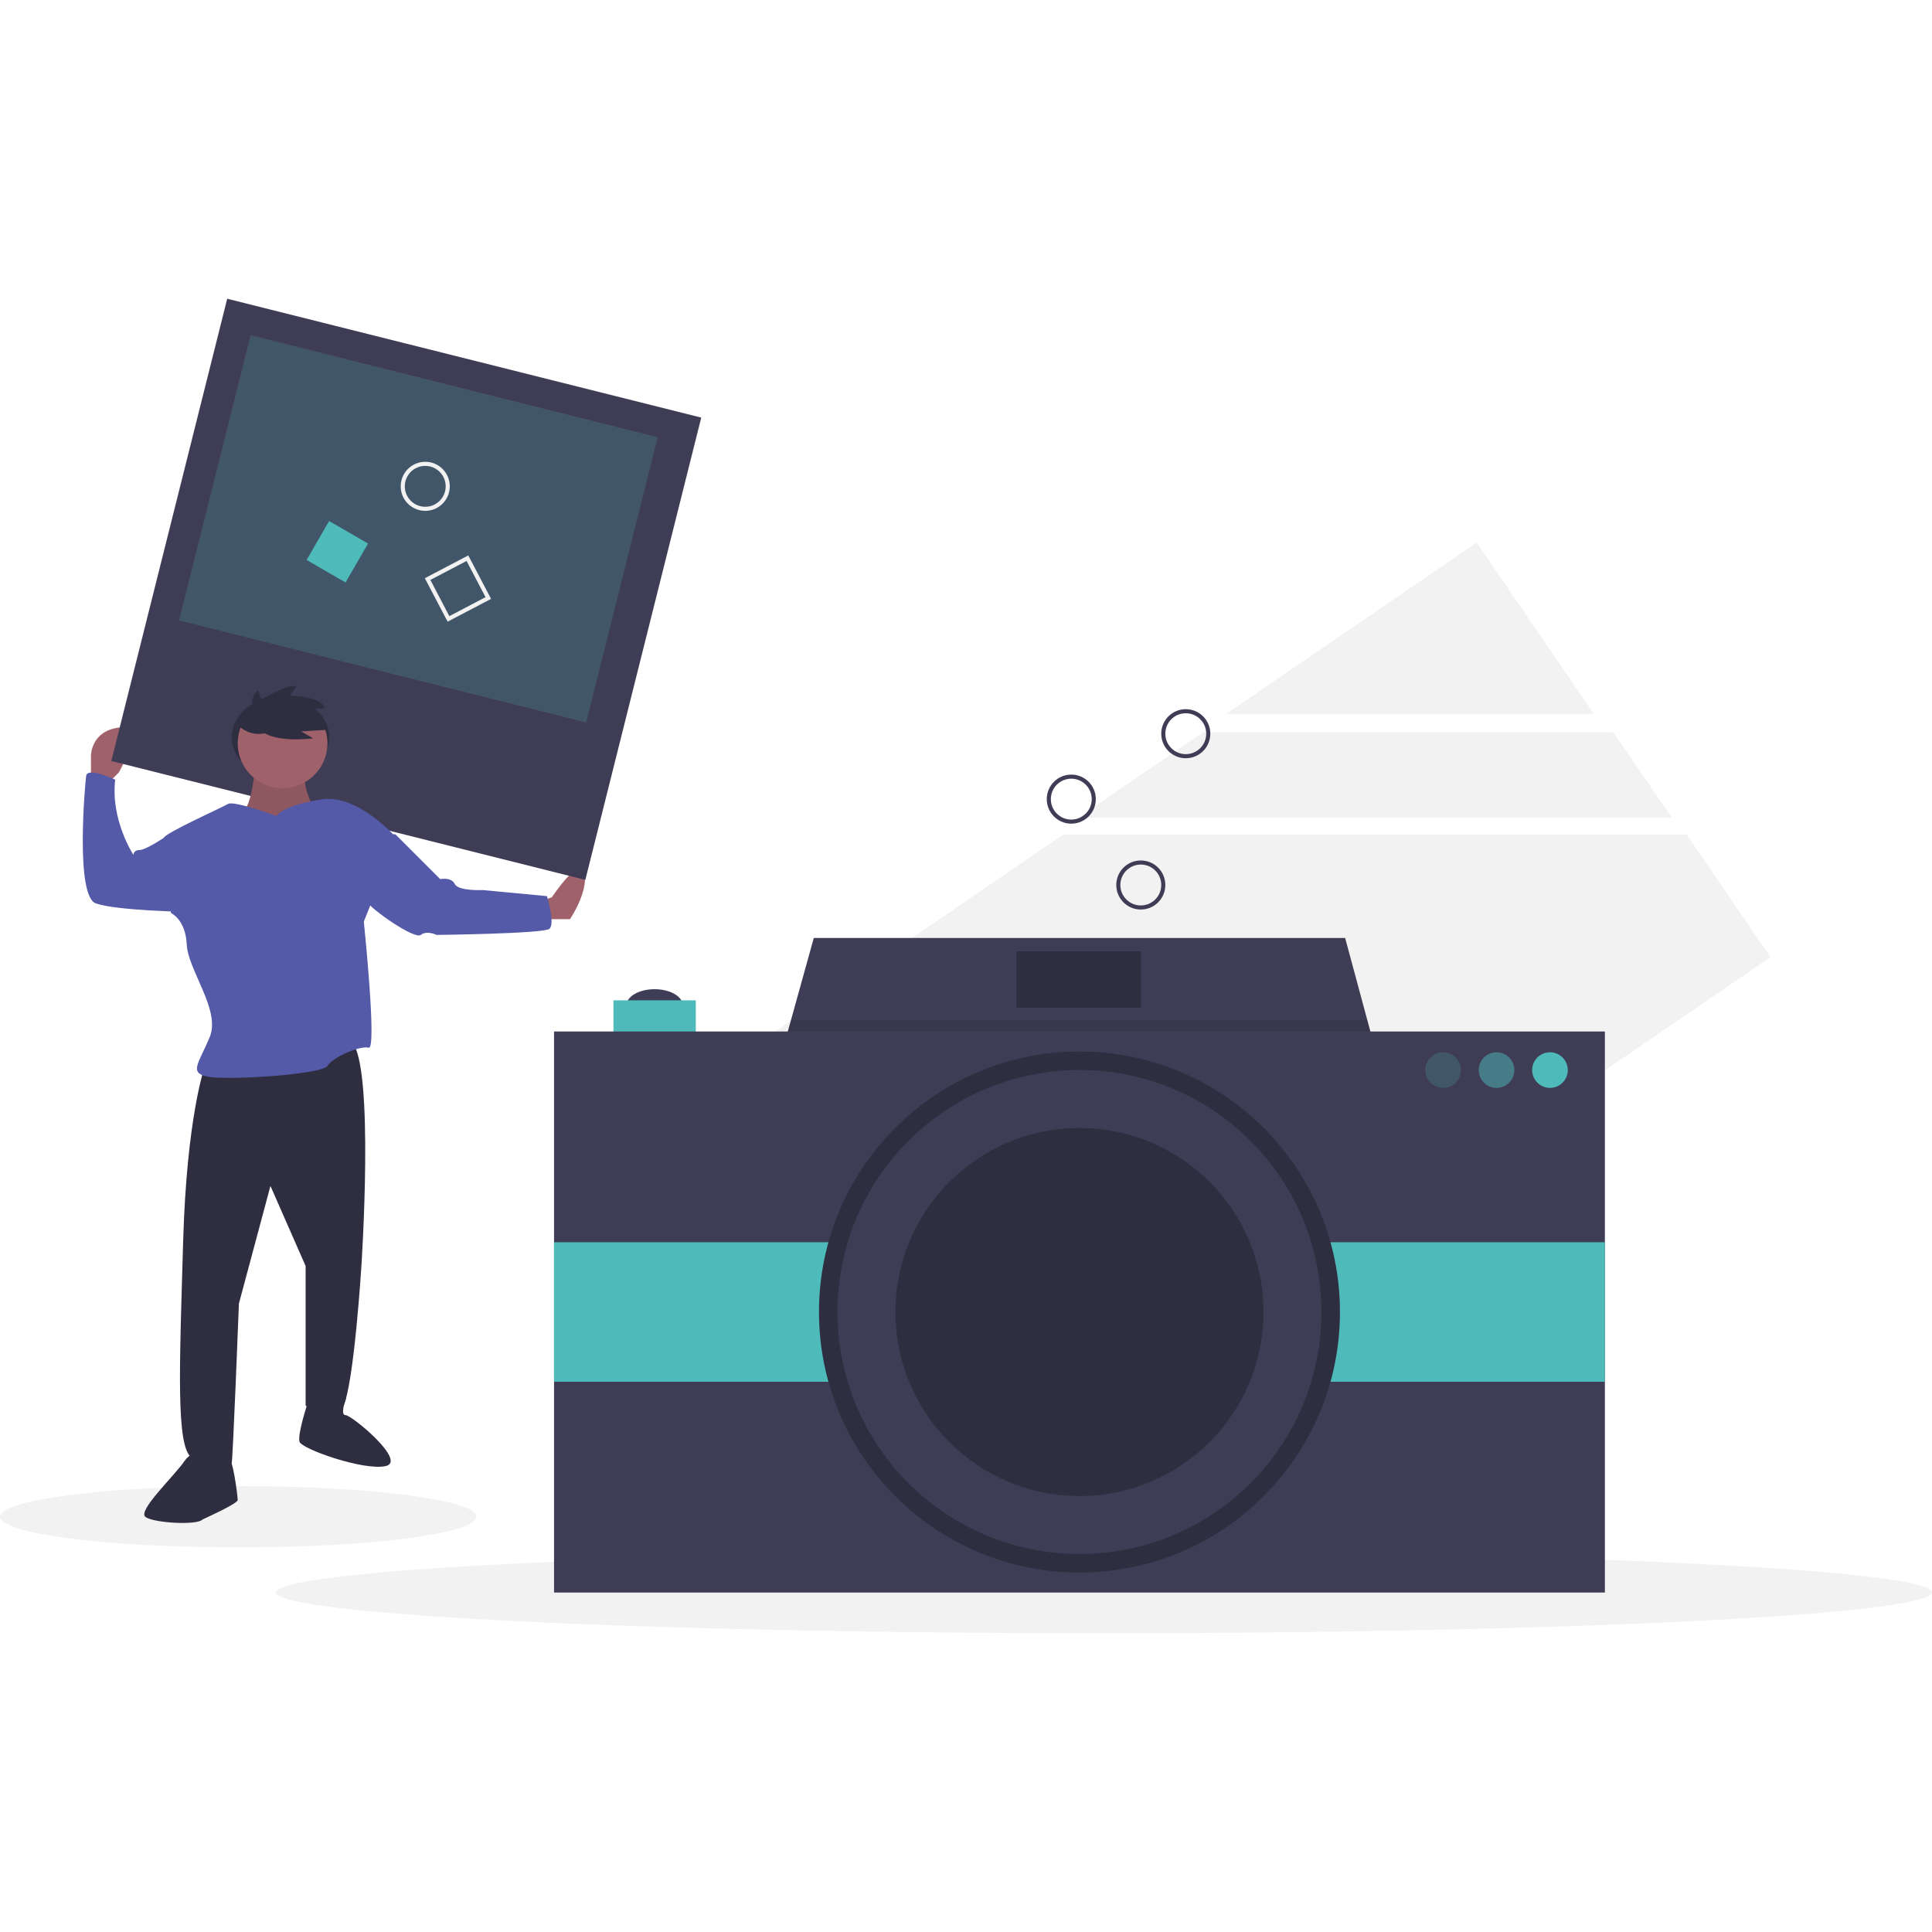
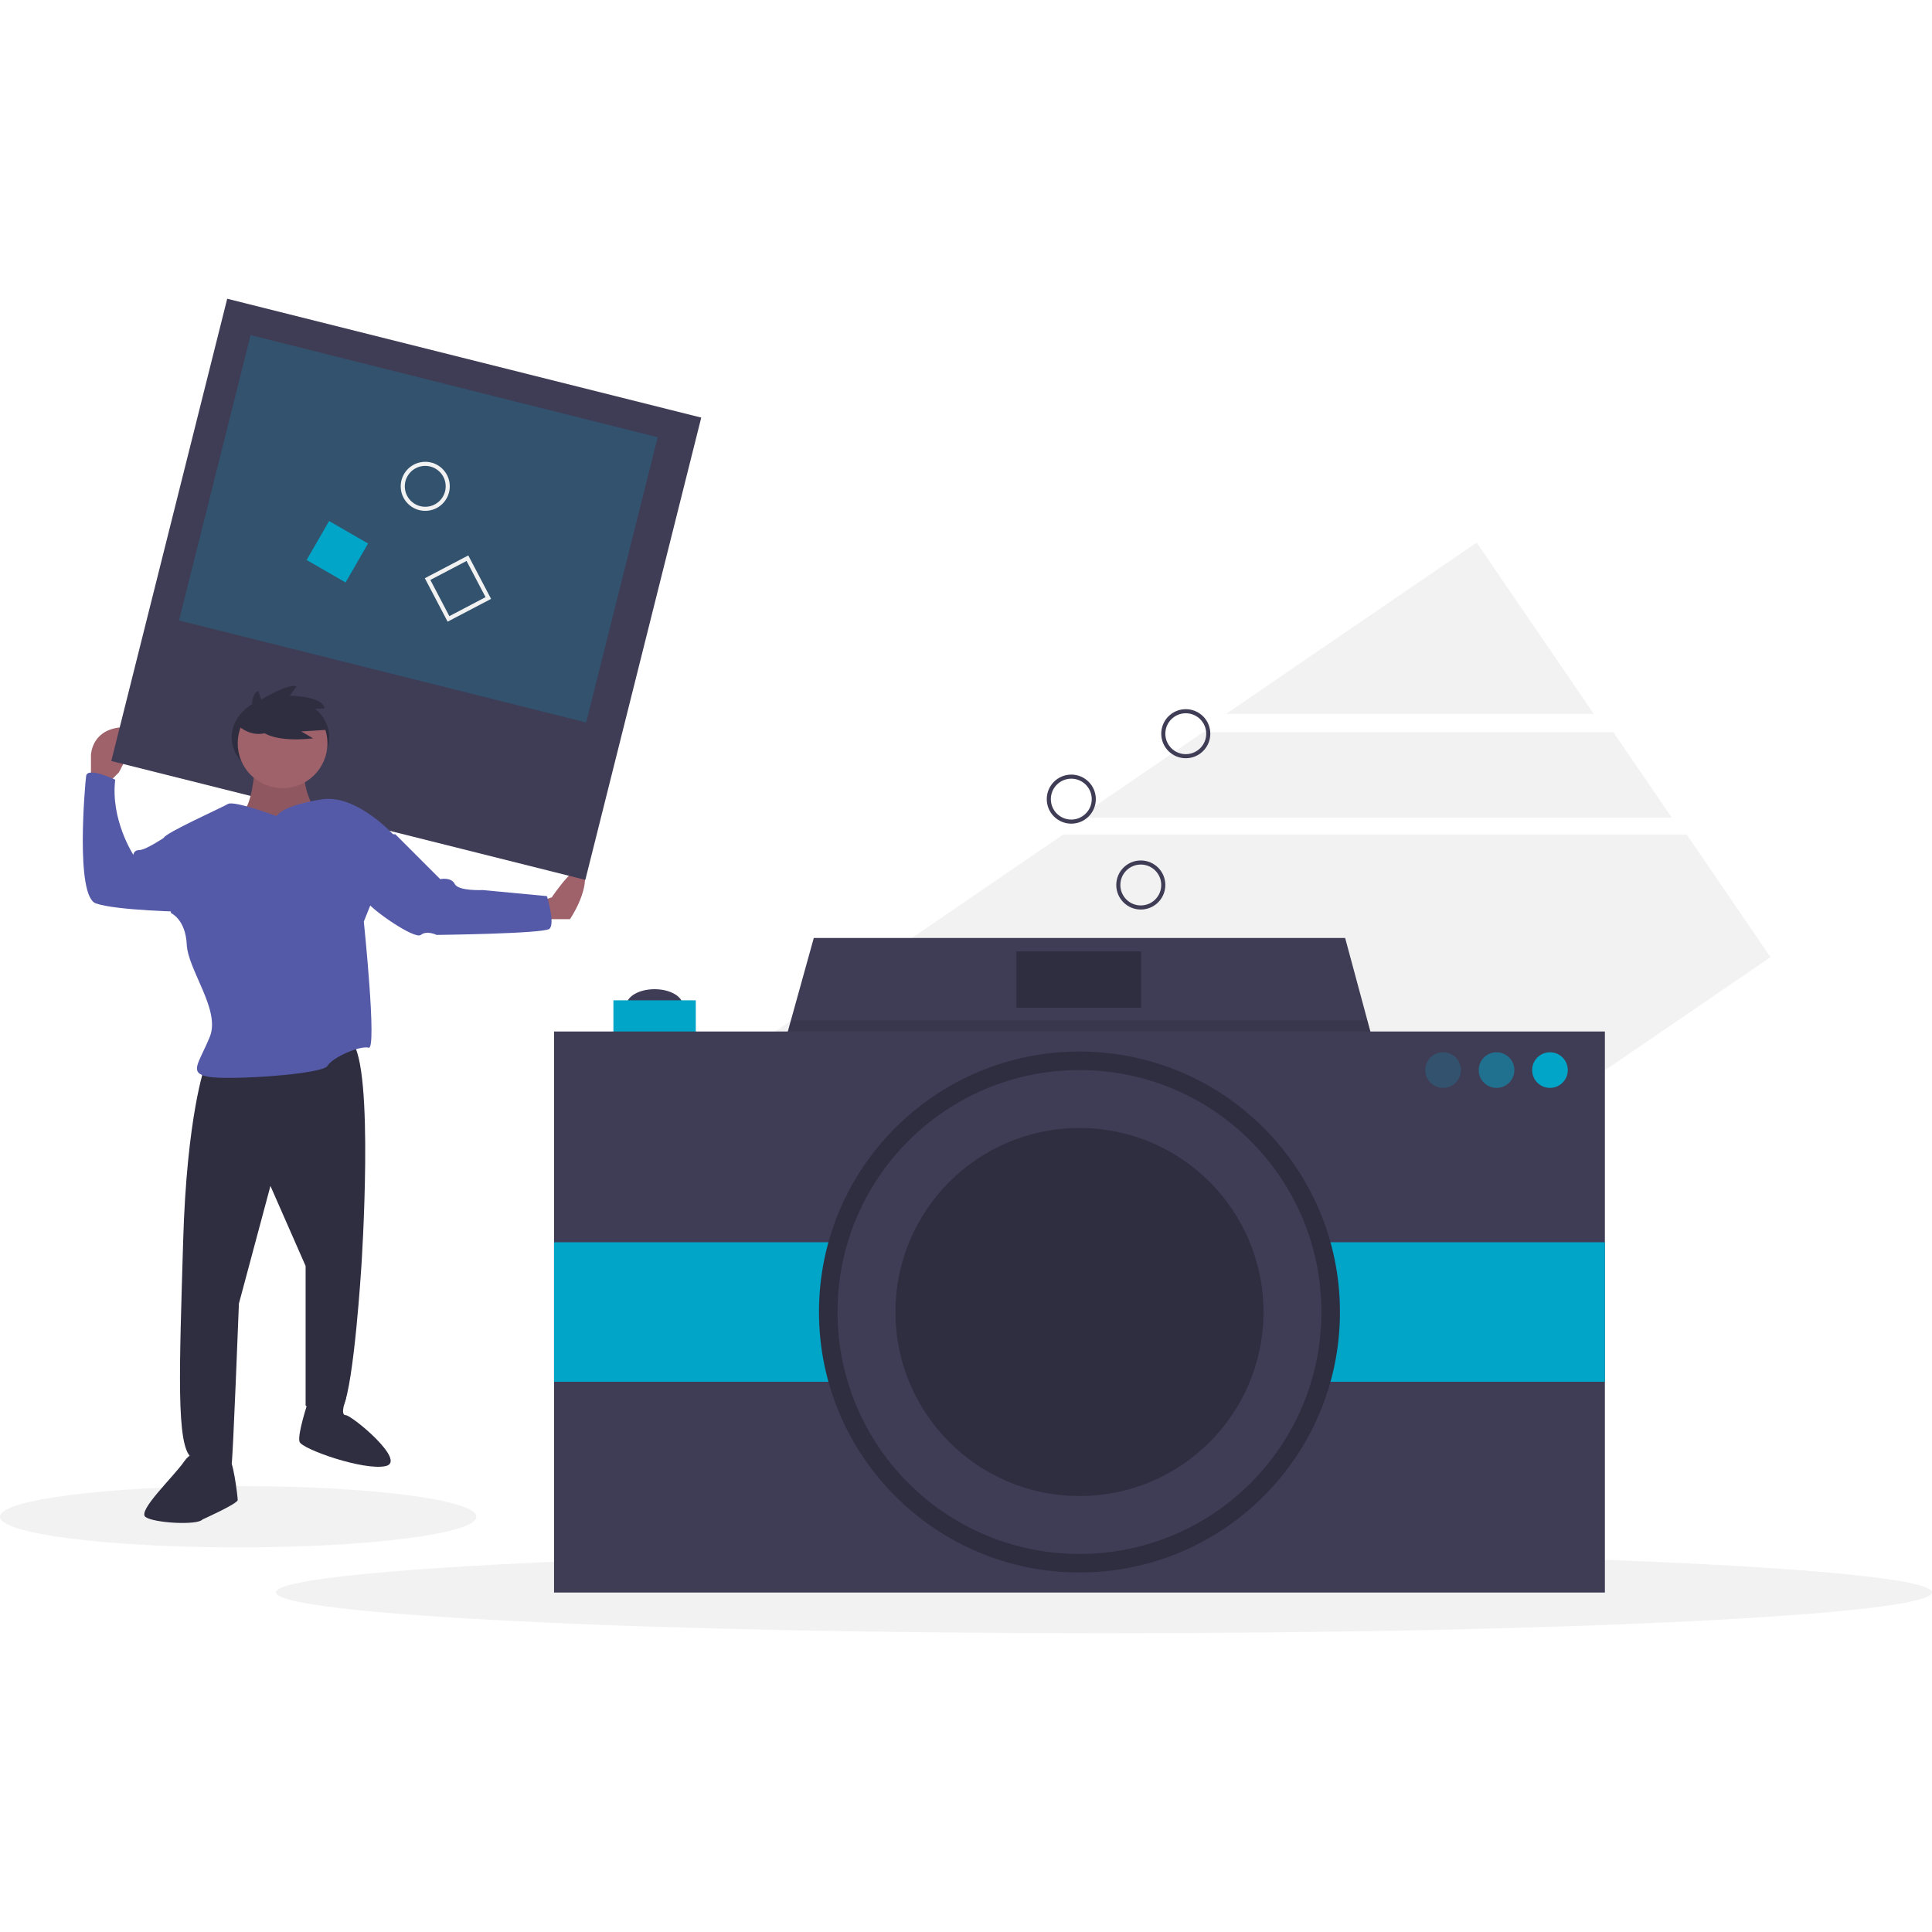
<svg xmlns="http://www.w3.org/2000/svg" id="aeed419a-5a6b-43d7-93ce-9f8aaad142e0" data-name="Layer 1" width="350" height="350" viewBox="0 0 945 652.757">
  <polygon points="722.297 119.274 599.704 203.07 779.574 203.07 722.297 119.274" fill="#f2f2f2" />
  <polygon points="789.145 212.022 588.498 212.022 527.329 253.833 817.724 253.833 789.145 212.022" fill="#f2f2f2" />
  <polygon points="520.047 262.08 326.168 394.601 464.272 596.646 866 322.053 825.007 262.08 520.047 262.08" fill="#f2f2f2" />
  <ellipse cx="540" cy="632.757" rx="405" ry="20" fill="#f2f2f2" />
  <ellipse cx="116.5" cy="595.757" rx="116.5" ry="15" fill="#f2f2f2" />
  <ellipse cx="320.186" cy="345.709" rx="13.794" ry="7.986" fill="#3f3d56" />
  <polygon points="682.636 404.151 372.638 404.151 380.261 376.709 386.853 352.969 398.048 312.676 657.952 312.676 668.827 352.969 676.269 380.556 682.636 404.151" fill="#3f3d56" />
  <polygon points="676.269 380.556 380.261 380.556 380.261 376.709 386.853 352.969 668.827 352.969 676.269 380.556" opacity="0.1" />
-   <rect x="300.04" y="343.168" width="40.292" height="31.218" fill="#4ebaba" />
+   <rect x="300.04" y="343.168" width="40.292" height="31.218" fill="#00a5c8" />
  <rect x="271" y="358.414" width="514" height="274.424" fill="#3f3d56" />
-   <rect x="271" y="461.504" width="514" height="68.243" fill="#4ebaba" />
+   <rect x="271" y="461.504" width="514" height="68.243" fill="#00a5c8" />
  <circle cx="528" cy="495.625" r="127.411" fill="#2f2e41" />
  <circle cx="528" cy="495.625" r="118.336" fill="#3f3d56" />
  <circle cx="528" cy="495.625" r="90.023" fill="#2f2e41" />
-   <circle cx="705.867" cy="377.289" r="8.712" fill="#4ebaba" opacity="0.2" />
-   <circle cx="732.003" cy="377.289" r="8.712" fill="#4ebaba" opacity="0.5" />
-   <circle cx="758.138" cy="377.289" r="8.712" fill="#4ebaba" />
+   <circle cx="705.867" cy="377.289" r="8.712" fill="#00a5c8" opacity="0.2" />
+   <circle cx="732.003" cy="377.289" r="8.712" fill="#00a5c8" opacity="0.5" />
+   <circle cx="758.138" cy="377.289" r="8.712" fill="#00a5c8" />
  <rect x="497.145" y="319.21" width="60.983" height="27.588" fill="#2f2e41" />
  <path d="M180.299,360.655l5.338-5.338s13.643-23.727,0-21.947S171.995,347.012,171.995,347.012v13.643Z" transform="translate(-127.5 -123.6216)" fill="#9f616a" />
  <path d="M392.059,418.192l5.338-1.78s14.236-21.354,16.015-11.863-7.118,22.54-7.118,22.54h-14.236Z" transform="translate(-127.5 -123.6216)" fill="#9f616a" />
  <rect x="206.695" y="149.191" width="239.046" height="233.114" transform="translate(-53.07135 -194.9822) rotate(14.07623)" fill="#3f3d56" />
-   <rect x="229.494" y="164.228" width="205.295" height="143.861" transform="translate(-60.09004 -197.3113) rotate(14.07623)" fill="#4ebaba" opacity="0.2" />
+   <rect x="229.494" y="164.228" width="205.295" height="143.861" transform="translate(-60.09004 -197.3113) rotate(14.07623)" fill="#00a5c8" opacity="0.2" />
  <ellipse cx="137.187" cy="214.493" rx="23.865" ry="19.871" fill="#2f2e41" />
  <path d="M227.752,498.862s-8.897,24.32-10.677,86.009-3.559,100.245,4.152,105.584,18.981,4.152,19.574,2.966,3.559-78.298,3.559-78.298l15.422-57.537,17.202,39.149V664.949s13.05,11.863,18.388.593,8.897-68.807,8.897-68.807,6.525-97.872-4.745-109.736S227.752,498.862,227.752,498.862Z" transform="translate(-127.5 -123.6216)" fill="#2f2e41" />
  <path d="M229.532,690.455s-6.525-5.932-11.863,1.78-23.133,24.32-18.981,27.286,25.506,4.152,27.879,1.186c0,0,17.202-7.711,17.202-9.491s-2.373-21.354-4.745-20.761S230.125,695.794,229.532,690.455Z" transform="translate(-127.5 -123.6216)" fill="#2f2e41" />
  <path d="M285.289,661.39h11.496s-3.191,8.304-.225,8.304,30.251,22.54,19.574,24.913-40.928-8.304-42.115-11.863,4.152-19.574,4.152-19.574l7.118,3.559Z" transform="translate(-127.5 -123.6216)" fill="#2f2e41" />
  <path d="M252.072,353.537s-1.186,20.168-7.118,21.947,18.981,20.168,18.981,20.168l17.202-22.54s-6.525-11.27-4.152-19.574S252.072,353.537,252.072,353.537Z" transform="translate(-127.5 -123.6216)" fill="#9f616a" />
  <path d="M252.072,353.537s-1.186,20.168-7.118,21.947,18.981,20.168,18.981,20.168l17.202-22.54s-6.525-11.27-4.152-19.574S252.072,353.537,252.072,353.537Z" transform="translate(-127.5 -123.6216)" opacity="0.1" />
  <path d="M262.749,376.67s-20.761-7.711-23.727-5.932-30.845,14.236-31.438,16.609,3.559,36.776,3.559,36.776,7.118,2.966,7.711,15.422,16.609,32.031,11.27,45.081-10.677,17.795-.593,19.574,55.758-1.186,58.13-5.338,16.015-10.084,20.168-8.897-2.373-61.689-2.373-61.689l3.559-8.897,11.863-32.624s-17.795-20.168-34.997-18.388C285.883,368.366,266.901,370.739,262.749,376.67Z" transform="translate(-127.5 -123.6216)" fill="#555aa8" />
  <path d="M216.482,389.127l-8.897-1.78s-8.897,5.932-11.863,5.932-2.966,2.373-2.966,2.373-11.27-17.202-8.897-36.776c0,0-13.643-6.525-14.236-1.78s-5.338,58.723,4.745,62.282,44.487,4.152,44.487,4.152Z" transform="translate(-127.5 -123.6216)" fill="#555aa8" />
  <path d="M312.575,385.568h8.304l21.947,21.947s5.338-1.186,7.118,2.373,13.643,2.966,13.643,2.966l31.438,2.966s4.152,13.643,1.186,16.015-55.164,2.966-55.164,2.966-4.745-2.373-7.711,0-24.32-12.456-26.692-16.609S312.575,385.568,312.575,385.568Z" transform="translate(-127.5 -123.6216)" fill="#555aa8" />
  <circle cx="138.215" cy="217.459" r="21.947" fill="#9f616a" />
  <path d="M252.107,328.316s-3.754-9.76,1.689-12.951l1.502,4.317s13.701-8.258,17.268-6.381l-3.378,4.505s15.954,0,17.08,6.194l-5.631.188s6.006,3.942,6.194,10.323l-12.012.751,5.818,3.378s-21.772,3.003-27.028-5.631Z" transform="translate(-127.5 -123.6216)" fill="#2f2e41" />
  <path d="M244.064,332.479s6.36,6.254,14.592,3.167,0-14.405,0-14.405l-5.488-2.744Z" transform="translate(-127.5 -123.6216)" fill="#2f2e41" />
  <rect x="340.5" y="254.378" width="22" height="22" transform="translate(-210.5398 69.9716) rotate(-27.67193)" fill="none" stroke="#f2f2f2" stroke-miterlimit="10" stroke-width="2" />
-   <rect x="281.5" y="236.378" width="22" height="22" transform="translate(35.37678 -236.7292) rotate(30)" fill="#4ebaba" />
+   <rect x="281.5" y="236.378" width="22" height="22" transform="translate(35.37678 -236.7292) rotate(30)" fill="#00a5c8" />
  <circle cx="558" cy="286.757" r="11" fill="none" stroke="#3f3d56" stroke-miterlimit="10" stroke-width="2" />
  <circle cx="524" cy="244.757" r="11" fill="none" stroke="#3f3d56" stroke-miterlimit="10" stroke-width="2" />
  <circle cx="580" cy="212.757" r="11" fill="none" stroke="#3f3d56" stroke-miterlimit="10" stroke-width="2" />
  <circle cx="208" cy="91.757" r="11" fill="none" stroke="#f2f2f2" stroke-miterlimit="10" stroke-width="2" />
</svg>
